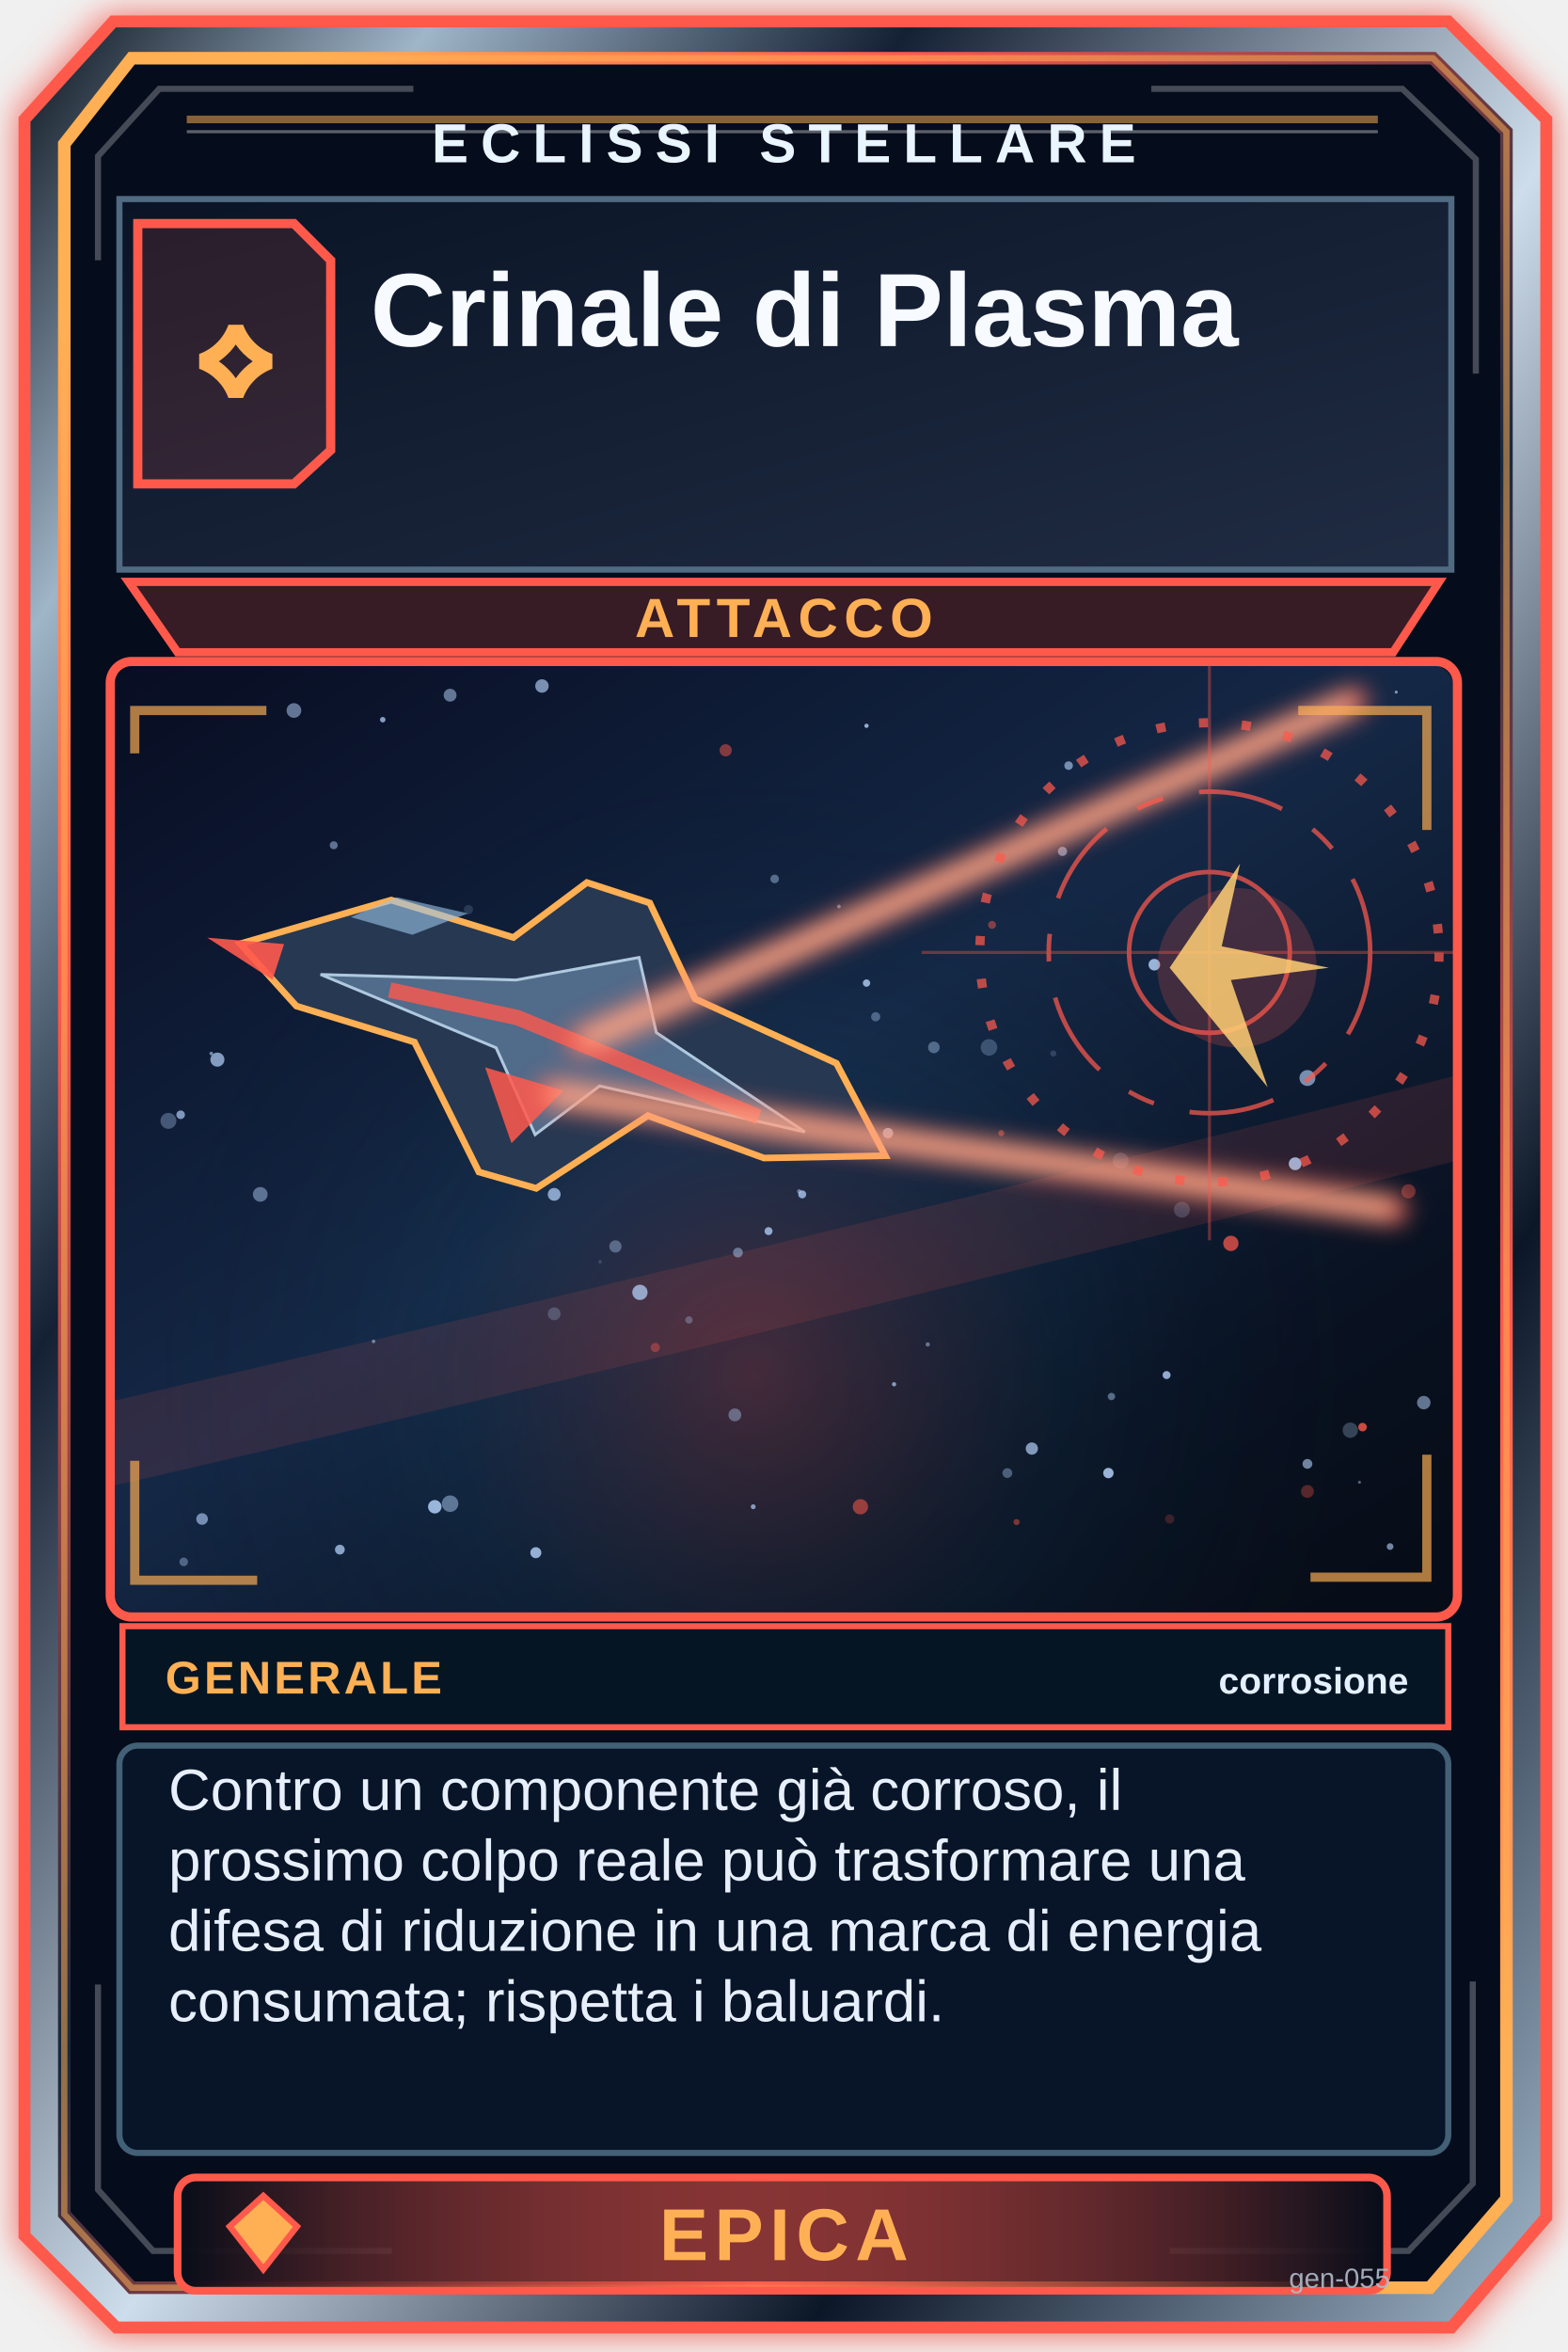
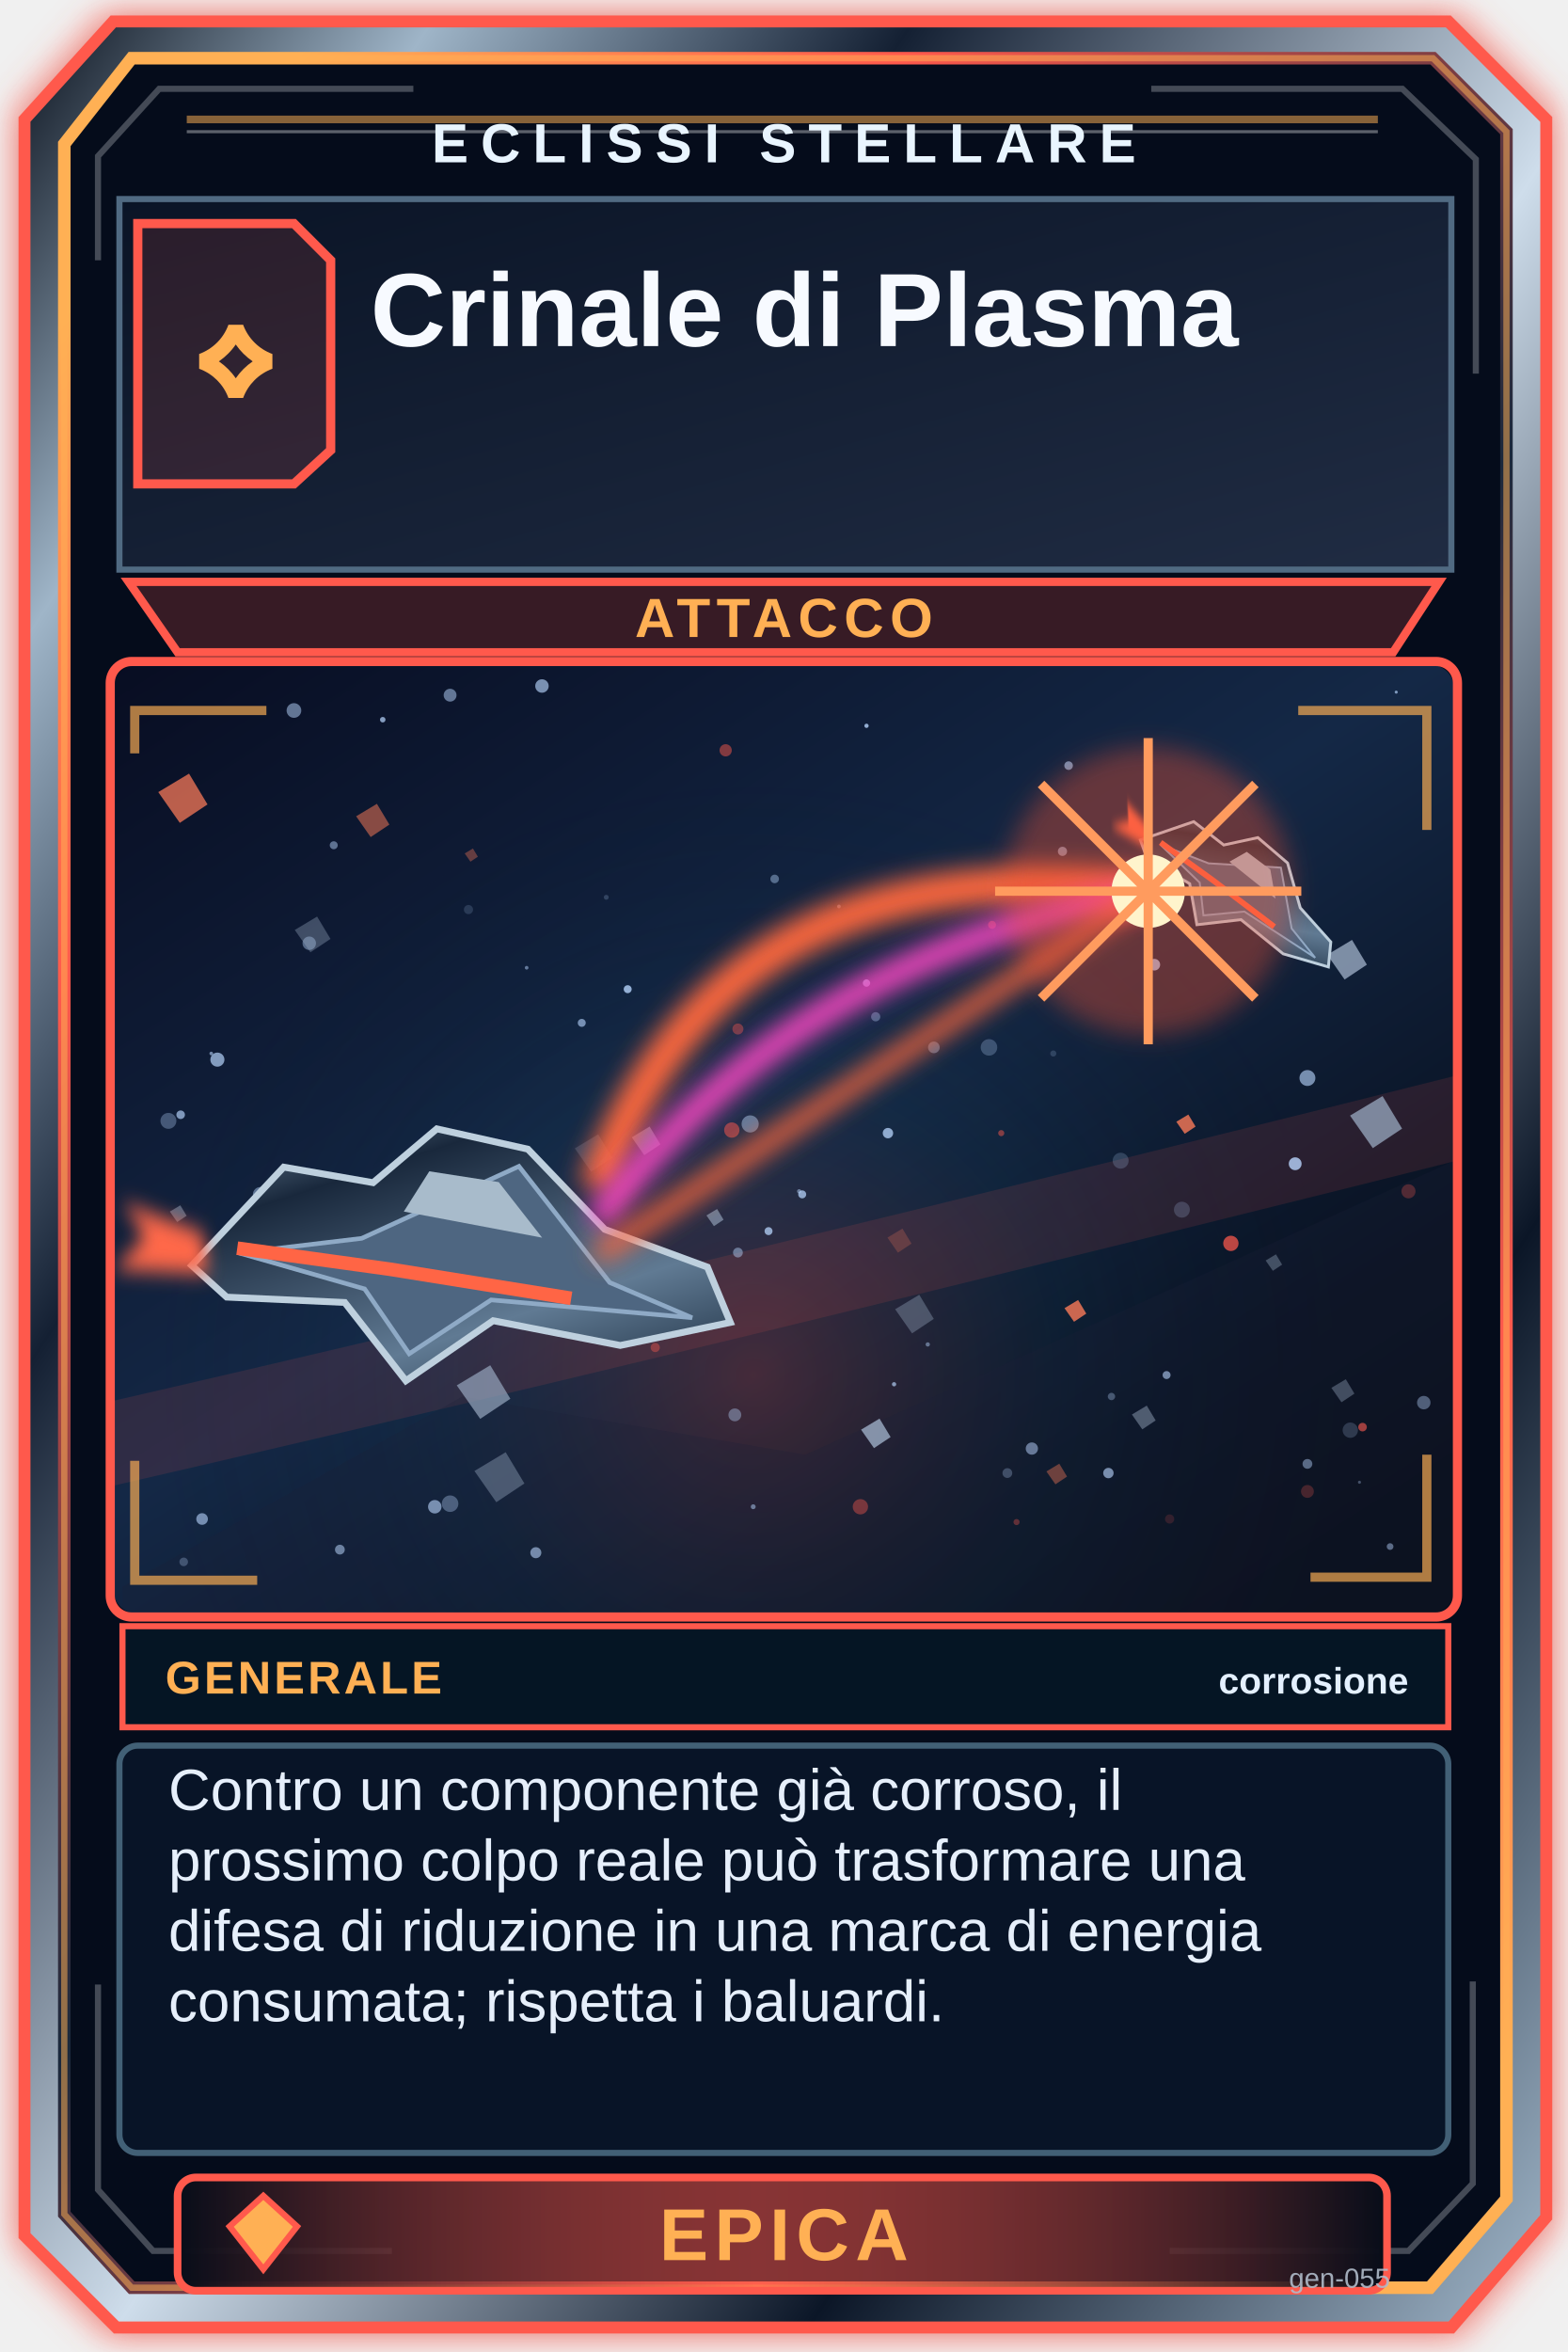
<svg xmlns="http://www.w3.org/2000/svg" width="512" height="768" viewBox="0 0 512 768" role="img" aria-label="Crinale di Plasma · ATTACCO · EPICA">
  <defs>
    <linearGradient id="metal" x1="0" y1="0" x2="1" y2="1">
      <stop stop-color="#101824" />
      <stop offset=".13" stop-color="#9fb5c8" />
      <stop offset=".29" stop-color="#142033" />
      <stop offset=".53" stop-color="#ceddeb" />
      <stop offset=".76" stop-color="#0b1627" />
      <stop offset="1" stop-color="#9fb5c8" />
    </linearGradient>
    <linearGradient id="rim" x1=".15" y1="0" x2=".87" y2="1">
      <stop stop-color="#ffb054" />
      <stop offset=".2" stop-color="#ff594c" />
      <stop offset=".52" stop-color="#19283c" />
      <stop offset=".78" stop-color="#ff594c" />
      <stop offset="1" stop-color="#ffb054" />
    </linearGradient>
    <linearGradient id="spaceSky" x1="0" y1="0" x2=".9" y2="1">
      <stop stop-color="#080d22" />
      <stop offset=".49" stop-color="#142846" />
      <stop offset=".82" stop-color="#091222" />
      <stop offset="1" stop-color="#070d18" />
    </linearGradient>
    <radialGradient id="planet">
      <stop stop-color="#ff594c" stop-opacity=".65" />
      <stop offset=".52" stop-color="#194761" stop-opacity=".42" />
      <stop offset="1" stop-color="#0a1529" stop-opacity=".05" />
    </radialGradient>
    <linearGradient id="titlePanel" x1="0" x2="1" y1="0" y2="1">
      <stop stop-color="#0a1426" />
      <stop offset="1" stop-color="#202c43" />
    </linearGradient>
    <linearGradient id="rarityShine" x1="0" y1="0" x2="1" y2="0">
      <stop stop-color="#070d19" />
      <stop offset=".48" stop-color="#ff594c" stop-opacity="0.52" />
      <stop offset="1" stop-color="#070d19" />
    </linearGradient>
    <filter id="rimGlow" x="-30%" y="-30%" width="160%" height="160%">
      <feGaussianBlur stdDeviation="5.35" />
    </filter>
    <filter id="beamGlow" x="-70%" y="-70%" width="240%" height="240%">
      <feGaussianBlur stdDeviation="4" />
    </filter>
    <clipPath id="artClip">
      <rect x="37" y="217" width="438" height="310" rx="8" />
    </clipPath>
  </defs>
  <path d="M37 7H473L505 39V724L474 760H38L8 730V39Z" fill="#030712" stroke="#ff594c" stroke-width="8.4" opacity="0.66" filter="url(#rimGlow)" />
  <path d="M37 7H473L505 39V724L474 760H38L8 730V39Z" fill="url(#metal)" stroke="#ff594c" stroke-width="3.9" />
  <path d="M43 19H468L492 43V718L467 747H43L21 723V47Z" fill="#050c1b" stroke="url(#rim)" stroke-width="4.1" />
  <path d="M43 19H468L492 43V718L467 747H43L21 723V47Z" fill="none" stroke="#ffb054" stroke-width="2.05" opacity="0.52" />
  <path d="M61 39H450" stroke="#ffb054" stroke-width="2.5" opacity="0.52" />
  <path d="M32 85V51L52 29H135 M376 29H458L482 52V122 M32 648V715L50 735H128 M382 735H460L481 713V647" fill="none" stroke="#f7fcff" stroke-width="2" opacity="0.26" />
  <path d="M61 43H450" stroke="#fff" stroke-width="1" opacity="0.35" />
  <text x="256" y="53" text-anchor="middle" fill="#e9f5ff" font-size="18" font-family="Arial, sans-serif" font-weight="700" letter-spacing="4">ECLISSI STELLARE</text>
  <path d="M39 65H474V186H39Z" fill="url(#titlePanel)" stroke="#506a82" stroke-width="2" />
  <path d="M45 73H96L108 85V147L96 158H45Z" fill="#ff594c" fill-opacity=".13" stroke="#ff594c" stroke-width="3" />
  <text x="77" y="128" text-anchor="middle" fill="#ffb054" font-family="Arial, sans-serif" font-size="40" font-weight="bold">⟡</text>
  <text x="121" y="113" fill="#f7faff" font-family="Arial,sans-serif" font-size="34" font-weight="800">Crinale di Plasma</text>
  <path d="M42 190H470L455 213H58Z" fill="#ff594c" fill-opacity=".20" stroke="#ff594c" stroke-width="2.7" />
  <text x="256" y="208" text-anchor="middle" fill="#ffb054" font-family="Arial,sans-serif" font-size="18" font-weight="900" letter-spacing="2">ATTACCO</text>
  <g clip-path="url(#artClip)">
    <rect x="37" y="217" width="438" height="310" fill="url(#spaceSky)" />
    <circle cx="246" cy="449" r="192" fill="url(#planet)" opacity=".34" />
    <path d="M12 477Q218 430 508 357" fill="none" stroke="#ff594c" stroke-width="27" opacity=".12" />
    <circle cx="327" cy="370" r="1.0" fill="#ff594c" opacity="0.48" />
    <circle cx="381" cy="449" r="1.3" fill="#b9d7ff" opacity="0.77" />
    <circle cx="181" cy="429" r="2.1" fill="#b9d7ff" opacity="0.23" />
    <circle cx="147" cy="491" r="2.7" fill="#b9d7ff" opacity="0.46" />
    <circle cx="101" cy="308" r="2.2" fill="#b9d7ff" opacity="0.41" />
    <circle cx="347" cy="278" r="1.5" fill="#b9d7ff" opacity="0.58" />
    <circle cx="332" cy="497" r="1.0" fill="#ff594c" opacity="0.45" />
    <circle cx="71" cy="346" r="2.3" fill="#b9d7ff" opacity="0.68" />
    <circle cx="175" cy="507" r="1.8" fill="#b9d7ff" opacity="0.78" />
    <circle cx="323" cy="342" r="2.7" fill="#b9d7ff" opacity="0.26" />
    <circle cx="366" cy="379" r="2.6" fill="#b9d7ff" opacity="0.20" />
    <circle cx="261" cy="389" r="0.7" fill="#b9d7ff" opacity="0.48" />
    <circle cx="241" cy="336" r="1.8" fill="#ff594c" opacity="0.39" />
    <circle cx="205" cy="323" r="1.3" fill="#b9d7ff" opacity="0.78" />
    <circle cx="377" cy="315" r="1.9" fill="#b9d7ff" opacity="0.80" />
    <circle cx="283" cy="237" r="0.7" fill="#b9d7ff" opacity="0.77" />
    <circle cx="456" cy="226" r="0.5" fill="#b9d7ff" opacity="0.65" />
    <circle cx="283" cy="321" r="1.2" fill="#b9d7ff" opacity="0.76" />
    <circle cx="460" cy="389" r="2.3" fill="#ff594c" opacity="0.37" />
    <circle cx="274" cy="296" r="0.6" fill="#b9d7ff" opacity="0.50" />
    <circle cx="85" cy="390" r="2.4" fill="#b9d7ff" opacity="0.45" />
    <circle cx="303" cy="439" r="0.7" fill="#b9d7ff" opacity="0.45" />
    <circle cx="201" cy="407" r="2.0" fill="#b9d7ff" opacity="0.36" />
    <circle cx="427" cy="478" r="1.6" fill="#b9d7ff" opacity="0.58" />
    <circle cx="402" cy="406" r="2.5" fill="#ff594c" opacity="0.72" />
    <circle cx="245" cy="367" r="2.8" fill="#b9d7ff" opacity="0.45" />
    <circle cx="305" cy="342" r="1.9" fill="#b9d7ff" opacity="0.38" />
    <circle cx="59" cy="364" r="1.4" fill="#b9d7ff" opacity="0.66" />
    <circle cx="349" cy="250" r="1.4" fill="#b9d7ff" opacity="0.59" />
    <circle cx="241" cy="409" r="1.6" fill="#b9d7ff" opacity="0.45" />
    <circle cx="382" cy="496" r="1.5" fill="#ff594c" opacity="0.21" />
    <circle cx="96" cy="232" r="2.4" fill="#b9d7ff" opacity="0.50" />
    <circle cx="292" cy="452" r="0.7" fill="#b9d7ff" opacity="0.66" />
    <circle cx="66" cy="496" r="1.9" fill="#b9d7ff" opacity="0.59" />
    <circle cx="147" cy="227" r="2.1" fill="#b9d7ff" opacity="0.50" />
    <circle cx="427" cy="352" r="2.6" fill="#b9d7ff" opacity="0.61" />
    <circle cx="237" cy="245" r="2.0" fill="#ff594c" opacity="0.48" />
    <circle cx="344" cy="344" r="1.0" fill="#b9d7ff" opacity="0.18" />
    <circle cx="196" cy="412" r="0.6" fill="#b9d7ff" opacity="0.17" />
    <circle cx="253" cy="287" r="1.4" fill="#b9d7ff" opacity="0.41" />
    <circle cx="172" cy="316" r="0.6" fill="#b9d7ff" opacity="0.49" />
    <circle cx="329" cy="481" r="1.6" fill="#b9d7ff" opacity="0.36" />
    <circle cx="214" cy="440" r="1.5" fill="#ff594c" opacity="0.39" />
    <circle cx="142" cy="492" r="2.2" fill="#b9d7ff" opacity="0.81" />
    <circle cx="423" cy="380" r="2.1" fill="#b9d7ff" opacity="0.79" />
    <circle cx="386" cy="395" r="2.6" fill="#b9d7ff" opacity="0.20" />
    <circle cx="181" cy="390" r="2.1" fill="#b9d7ff" opacity="0.70" />
    <circle cx="240" cy="462" r="2.1" fill="#b9d7ff" opacity="0.38" />
    <circle cx="281" cy="492" r="2.5" fill="#ff594c" opacity="0.54" />
    <circle cx="209" cy="422" r="2.5" fill="#b9d7ff" opacity="0.71" />
    <circle cx="286" cy="332" r="1.5" fill="#b9d7ff" opacity="0.35" />
    <circle cx="190" cy="334" r="1.3" fill="#b9d7ff" opacity="0.60" />
    <circle cx="69" cy="344" r="0.6" fill="#b9d7ff" opacity="0.58" />
    <circle cx="441" cy="467" r="2.5" fill="#b9d7ff" opacity="0.26" />
    <circle cx="427" cy="487" r="2.1" fill="#ff594c" opacity="0.32" />
    <circle cx="337" cy="473" r="2.0" fill="#b9d7ff" opacity="0.67" />
    <circle cx="198" cy="293" r="0.8" fill="#b9d7ff" opacity="0.20" />
    <circle cx="465" cy="458" r="2.2" fill="#b9d7ff" opacity="0.51" />
    <circle cx="125" cy="235" r="0.9" fill="#b9d7ff" opacity="0.70" />
    <circle cx="362" cy="481" r="1.7" fill="#b9d7ff" opacity="0.81" />
    <circle cx="239" cy="369" r="2.5" fill="#ff594c" opacity="0.51" />
    <circle cx="454" cy="505" r="1.1" fill="#b9d7ff" opacity="0.60" />
    <circle cx="153" cy="297" r="1.5" fill="#b9d7ff" opacity="0.16" />
    <circle cx="60" cy="510" r="1.4" fill="#b9d7ff" opacity="0.37" />
    <circle cx="122" cy="438" r="0.6" fill="#b9d7ff" opacity="0.49" />
    <circle cx="444" cy="484" r="0.5" fill="#b9d7ff" opacity="0.42" />
    <circle cx="324" cy="302" r="1.3" fill="#ff594c" opacity="0.47" />
    <circle cx="109" cy="276" r="1.3" fill="#b9d7ff" opacity="0.47" />
    <circle cx="55" cy="366" r="2.6" fill="#b9d7ff" opacity="0.32" />
    <circle cx="246" cy="492" r="0.8" fill="#b9d7ff" opacity="0.67" />
    <circle cx="262" cy="390" r="1.3" fill="#b9d7ff" opacity="0.72" />
    <circle cx="290" cy="370" r="1.7" fill="#b9d7ff" opacity="0.74" />
    <circle cx="445" cy="466" r="1.4" fill="#ff594c" opacity="0.79" />
    <circle cx="225" cy="431" r="1.2" fill="#b9d7ff" opacity="0.30" />
    <circle cx="177" cy="224" r="2.2" fill="#b9d7ff" opacity="0.63" />
    <circle cx="251" cy="402" r="1.3" fill="#b9d7ff" opacity="0.73" />
    <circle cx="111" cy="506" r="1.6" fill="#b9d7ff" opacity="0.71" />
    <circle cx="363" cy="456" r="1.2" fill="#b9d7ff" opacity="0.43" />
-     <g transform="translate(185 339) rotate(18) scale(0.72)">
-       <path d="M-154 5 L-95 -35 L-37 -36 L-13 -70 L17 -70 L50 -35 L120 -27 L154 6 L102 24 L46 22 L8 69 L-19 70 L-65 23 L-121 24 Z" fill="#273852" stroke="#ffb054" stroke-width="3" />
-       <path d="M-115 7 L-30 -18 L20 -45 L38 -15 L116 7 L21 16 L0 46 L-29 14Z" fill="#516b8a" stroke="#afc9df" stroke-width="1.3" />
-       <path d="M-83 4 L-24 -2 L28 2 L94 7" fill="none" stroke="#ff594c" stroke-width="7" opacity=".8" />
-       <path d="M-31 24 L-9 53 L6 23" fill="#ff594c" opacity=".85" />
-       <path d="M-135 -1 L-169 7 L-135 16" fill="#ff594c" opacity=".9" />
-       <path d="M-110 -22 L-81 -23 L-60 -40 L-93 -37 Z" fill="#99c4e8" opacity=".6" />
+     <g data-attack-scene="plasma" data-attack-id="gen-055" data-attack-signature="78a75976">
+       <defs>
+         <linearGradient id="atkSteel" x1="0" y1="0" x2="1" y2="1">
+           <stop stop-color="#829db3" />
+           <stop offset=".25" stop-color="#19283c" />
+           <stop offset=".65" stop-color="#607a93" />
+           <stop offset="1" stop-color="#0c1b2c" />
+         </linearGradient>
+       </defs>
+       <path d="M40 518L151 456L263 475L475 379V529H40Z" fill="#1a1d37" opacity=".26" />
+       <path d="M289.836 404.124l4.908 -2.945l2.945 4.908l-4.418 2.945Z" fill="#f47857" opacity="0.242" />
+       <path d="M433.476 311.759l8.089 -4.853l4.853 8.089l-7.28 4.853Z" fill="#9bacc3" opacity="0.783" />
+       <path d="M434.826 453.18l4.701 -2.82l2.82 4.701l-4.231 2.82Z" fill="#9bacc3" opacity="0.374" />
+       <path d="M347.662 427.155l4.446 -2.668l2.668 4.446l-4.002 2.668Z" fill="#f47857" opacity="0.817" />
+       <path d="M55.47 395.618l3.419 -2.052l2.052 3.419l-3.077 2.052Z" fill="#9bacc3" opacity="0.481" />
+       <path d="M206.318 371.355l5.846 -3.507l3.507 5.846l-5.261 3.507Z" fill="#9bacc3" opacity="0.599" />
+       <path d="M51.687 258.647l10.051 -6.031l6.031 10.051l-9.046 6.031Z" fill="#f47857" opacity="0.753" />
+       <path d="M281.215 466.827l6.034 -3.62l3.62 6.034l-5.43 3.62Z" fill="#9bacc3" opacity="0.814" />
+       <path d="M96.27 303.665l7.291 -4.375l4.375 7.291l-6.562 4.375Z" fill="#9bacc3" opacity="0.354" />
+       <path d="M116.31 266.539l6.787 -4.072l4.072 6.787l-6.108 4.072Z" fill="#f47857" opacity="0.535" />
+       <path d="M154.947 480.315l10.2 -6.12l6.12 10.2l-9.18 6.12Z" fill="#9bacc3" opacity="0.397" />
+       <path d="M369.675 461.884l4.85 -2.91l2.91 4.85l-4.365 2.91Z" fill="#9bacc3" opacity="0.459" />
+       <path d="M384.179 366.287l3.928 -2.357l2.357 3.928l-3.535 2.357Z" fill="#f47857" opacity="0.819" />
+       <path d="M149.176 452.364l10.94 -6.564l6.564 10.94l-9.846 6.564Z" fill="#9bacc3" opacity="0.669" />
+       <path d="M230.719 396.875l3.491 -2.095l2.095 3.491l-3.142 2.095Z" fill="#9bacc3" opacity="0.607" />
+       <path d="M141.904 421.016l10.807 -6.484l6.484 10.807l-9.726 6.484Z" fill="#f47857" opacity="0.479" />
+       <path d="M440.916 364.281l10.626 -6.375l6.375 10.626l-9.563 6.375Z" fill="#9bacc3" opacity="0.737" />
+       <path d="M413.353 411.596l3.365 -2.019l2.019 3.365l-3.028 2.019Z" fill="#9bacc3" opacity="0.375" />
+       <path d="M151.768 278.67l2.689 -1.613l1.613 2.689l-2.42 1.613Z" fill="#f47857" opacity="0.376" />
+       <path d="M292.353 427.503l7.878 -4.727l4.727 7.878l-7.091 4.727Z" fill="#9bacc3" opacity="0.362" />
+       <path d="M187.728 374.974l7.635 -4.581l4.581 7.635l-6.871 4.581Z" fill="#9bacc3" opacity="0.223" />
+       <path d="M341.745 480.465l4.216 -2.53l2.53 4.216l-3.795 2.53Z" fill="#f47857" opacity="0.407" />
+       <g transform="translate(150 412) rotate(7) scale(0.74)">
+         <path d="M-117 16L-82 -32L-42 -30L-17 -57L24 -53L62 -22L109 -11L122 12L75 28L18 24L-17 55L-48 24L-100 28Z" fill="url(#atkSteel)" stroke="#bed0de" stroke-width="3" />
+         <path d="M-97 8L-44 -5L21 -45L67 1L105 12L16 15L-17 43L-40 17Z" fill="#4e6681" stroke="#8faac6" stroke-width="2" />
+         <path d="M-98 6L-30 7L51 10" stroke="#ff6545" stroke-width="6" fill="none" />
+         <path d="M-114 1L-151 -8L-139 6L-151 22L-109 19Z" fill="#ff6748" filter="url(#beamGlow)" />
+         <path d="M-27 -19L-18 -38L13 -37L35 -15Z" fill="#a8bbcb" />
+       </g>
+       <g transform="translate(405 291) rotate(35) scale(0.31)">
+         <path d="M-117 16L-82 -32L-42 -30L-17 -57L24 -53L62 -22L109 -11L122 12L75 28L18 24L-17 55L-48 24L-100 28Z" fill="url(#atkSteel)" stroke="#bed0de" stroke-width="3" />
+         <path d="M-97 8L-44 -5L21 -45L67 1L105 12L16 15L-17 43L-40 17Z" fill="#4e6681" stroke="#8faac6" stroke-width="2" />
+         <path d="M-98 6L-30 7L51 10" stroke="#ff6545" stroke-width="6" fill="none" />
+         <path d="M-114 1L-151 -8L-139 6L-151 22L-109 19Z" fill="#ff6748" filter="url(#beamGlow)" />
+         <path d="M-27 -19L-18 -38L13 -37L35 -15Z" fill="#a8bbcb" />
+       </g>
+       <path d="M195 388Q235 274 375 291" stroke="#ff683c" stroke-width="12" fill="none" filter="url(#beamGlow)" />
+       <path d="M195 399Q257 314 375 291" stroke="#f347bf" stroke-width="9" fill="none" filter="url(#beamGlow)" />
+       <path d="M195 410Q279 354 375 291" stroke="#ff683c" stroke-width="6" fill="none" filter="url(#beamGlow)" />
+       <circle cx="375" cy="291" r="47" fill="#f85230" opacity=".36" filter="url(#beamGlow)" />
+       <circle cx="375" cy="291" r="12" fill="#fff4cc" />
+       <path d="M325 291H425M375 241V341M340 256L410 326M340 326L410 256" stroke="#ff9b5e" stroke-width="3" />
    </g>
-     <g filter="url(#beamGlow)">
-       <path d="M190 340 L442 229 M180 357 L455 395" stroke="#ff594c" stroke-width="9" stroke-linecap="round" />
-       <path d="M190 340 L442 229 M180 357 L455 395" stroke="#fff3c2" stroke-width="2.4" />
-     </g>
-     <g fill="none" stroke="#ff594c" opacity=".72">
-       <circle cx="395" cy="311" r="75" stroke-width="3" stroke-dasharray="3 11" />
-       <circle cx="395" cy="311" r="52.5" stroke-width="1.5" stroke-dasharray="28 12 9 12" />
-       <circle cx="395" cy="311" r="26.25" stroke-width="1.5" />
-       <path d="M301 311H489 M395 217V405" stroke-width="1" opacity=".5" />
-     </g>
-     <circle cx="404" cy="316" r="26" fill="#ff594c" opacity=".21" />
-     <path d="M382 316l23 -34l-6 27l35 7l-32 4l12 35z" fill="#ffcf74" opacity=".85" />
    <path d="M44 246V232H87 M424 232h42v39 M44 477v39h40 M428 515h38v-40" stroke="#ffb054" stroke-width="3" fill="none" opacity=".67" />
  </g>
  <rect x="36" y="216" width="440" height="312" rx="7" fill="none" stroke="#ff594c" stroke-width="3" />
  <path d="M40 531H473V564H40Z" fill="#051524" stroke="#ff594c" stroke-width="2" />
  <text x="54" y="553" fill="#ffb054" font-family="Arial,sans-serif" font-size="15" font-weight="bold" letter-spacing="1">GENERALE</text>
  <text x="460" y="553" text-anchor="end" fill="#e4f0ff" font-family="Arial,sans-serif" font-size="12" font-weight="bold">corrosione</text>
  <rect x="39" y="570" width="434" height="133" rx="6" fill="#081427" stroke="#426076" stroke-width="2" />
  <text x="55" y="591" fill="#e6effb" font-size="19" font-family="Arial,sans-serif">Contro un componente già corroso, il</text>
  <text x="55" y="614" fill="#e6effb" font-size="19" font-family="Arial,sans-serif">prossimo colpo reale può trasformare una</text>
  <text x="55" y="637" fill="#e6effb" font-size="19" font-family="Arial,sans-serif">difesa di riduzione in una marca di energia</text>
  <text x="55" y="660" fill="#e6effb" font-size="19" font-family="Arial,sans-serif">consumata; rispetta i baluardi.</text>
  <rect x="58" y="711" width="395" height="37" rx="6" fill="url(#rarityShine)" stroke="#ff594c" stroke-width="2.5" />
  <path d="M75 727l11 -10l11 10l-11 14Z" fill="#ffb054" stroke="#ff594c" stroke-width="2" />
  <text x="256" y="738" fill="#ffb054" text-anchor="middle" font-family="Arial,sans-serif" font-size="24" font-weight="900" letter-spacing="2">EPICA</text>
  <text x="454" y="747" fill="#afbac9" font-family="Arial,sans-serif" font-size="9" text-anchor="end" opacity=".9">gen-055</text>
</svg>
